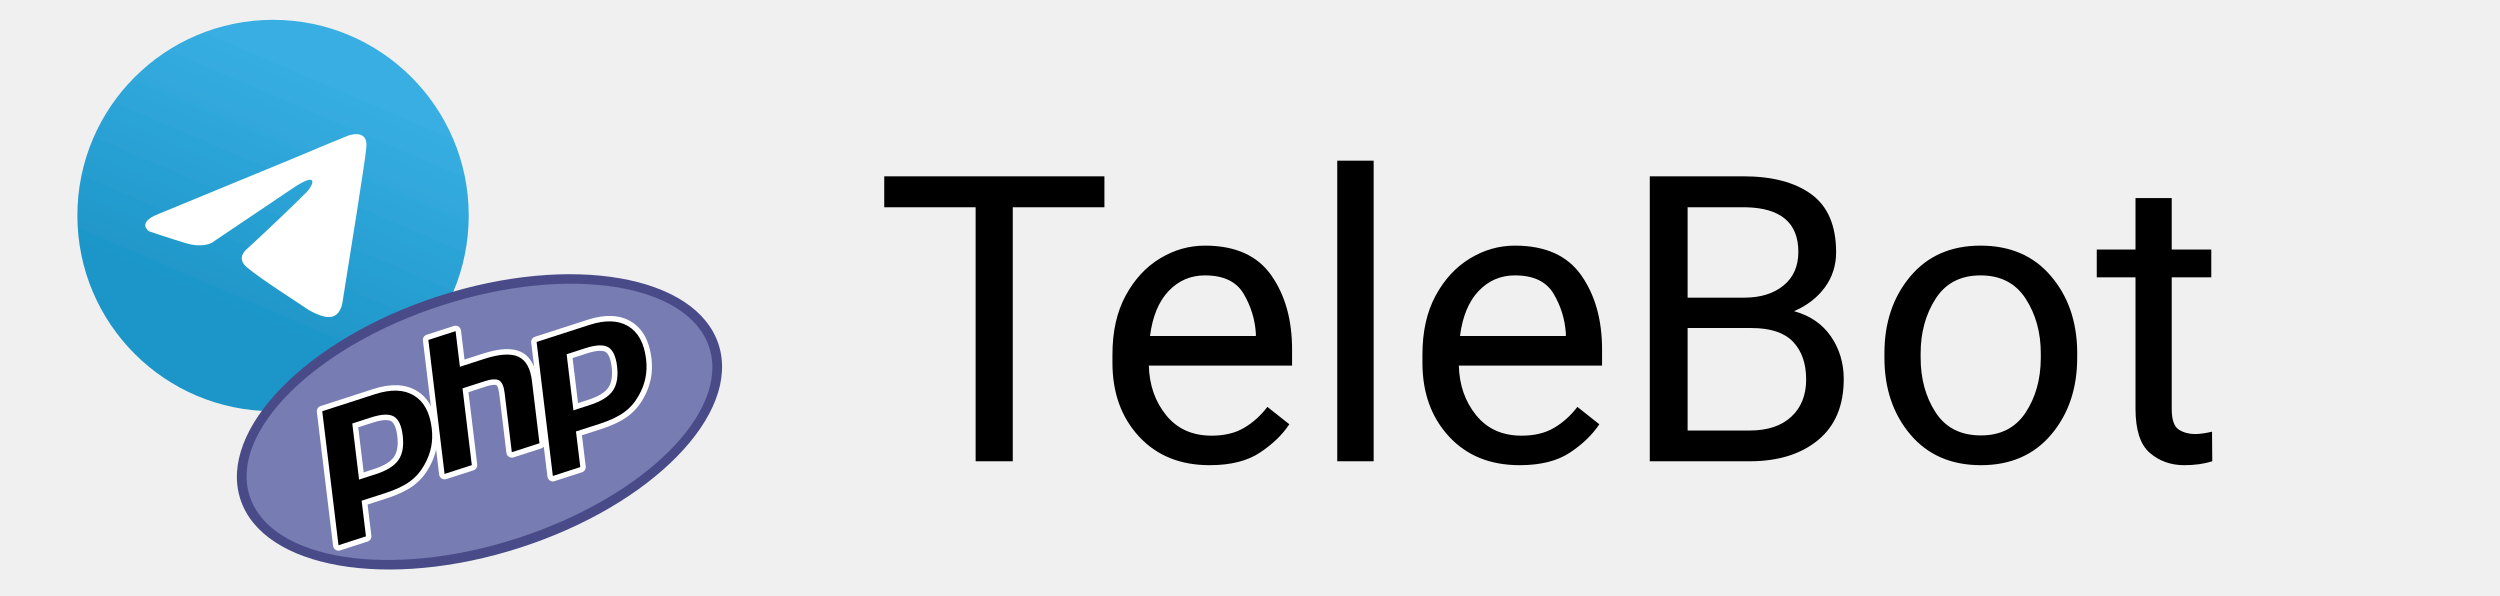
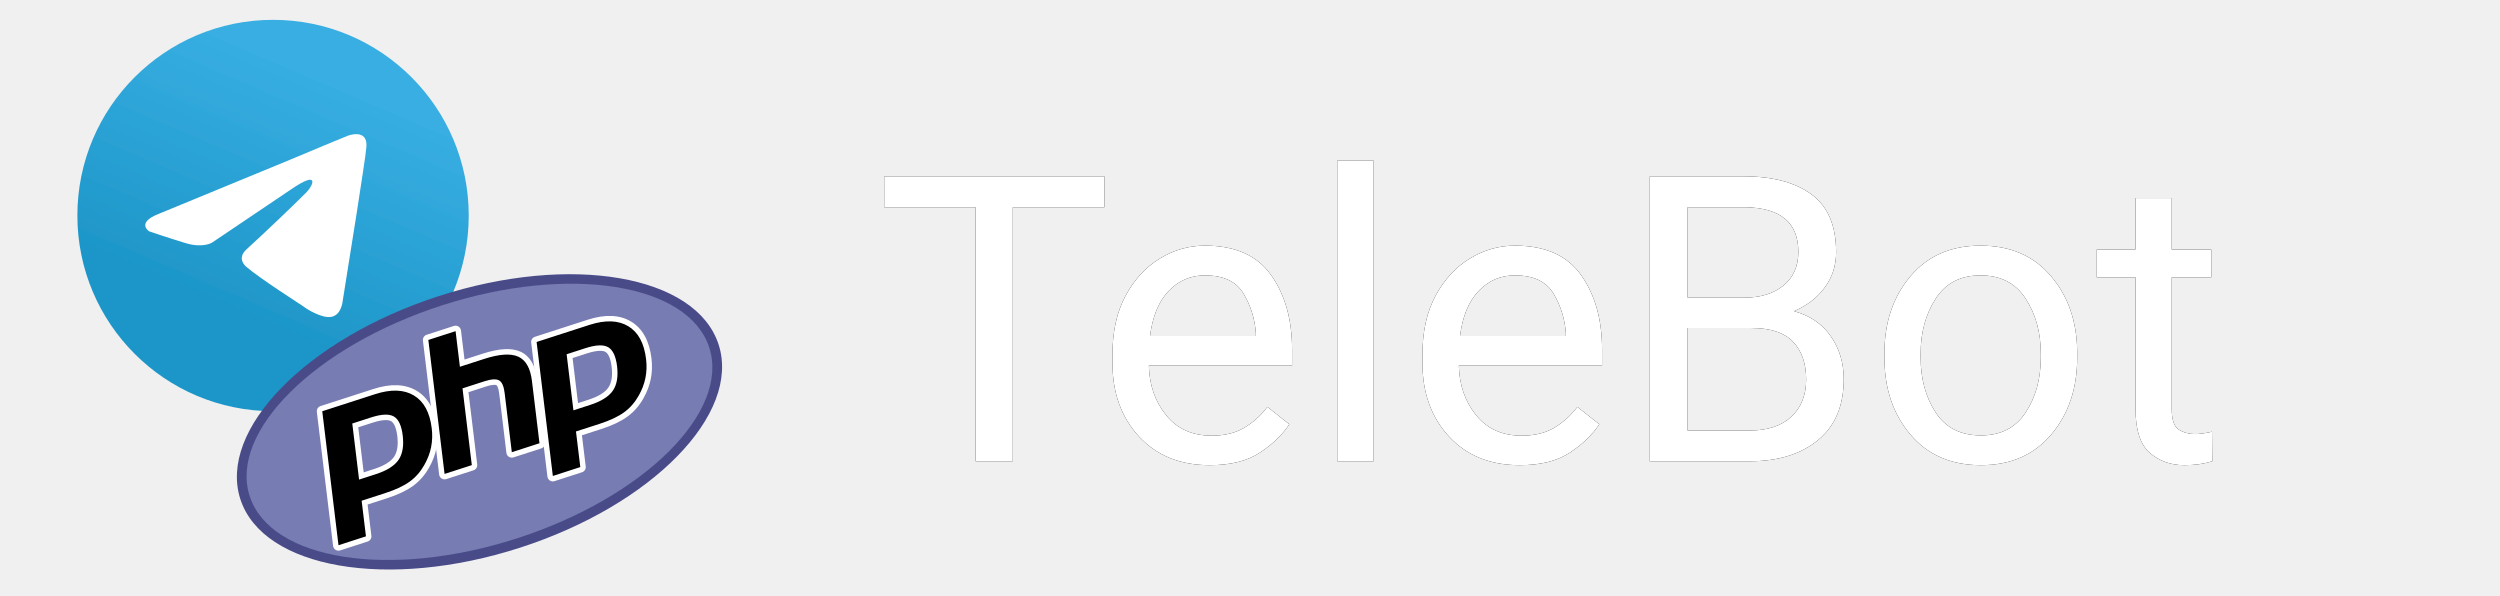
- <svg xmlns="http://www.w3.org/2000/svg" width="630" height="150">
+ <svg xmlns="http://www.w3.org/2000/svg" xmlns:html="http://www.w3.org/1999/xhtml" width="630" height="150">
+   <html:style>
+         .light { display: block; }
+         .dark { display: none; }
+         @media (prefers-color-scheme: dark) {
+             .light { display: none; }
+             .dark { display: block; }
+         }
+     </html:style>
  <defs>
    <filter id="svg_87_blur">
      <feGaussianBlur stdDeviation="0" in="SourceGraphic" />
    </filter>
    <filter id="svg_86_blur">
      <feGaussianBlur stdDeviation="0.1" in="SourceGraphic" />
    </filter>
    <filter id="svg_77_blur">
      <feGaussianBlur stdDeviation="0.1" in="SourceGraphic" />
    </filter>
  </defs>
  <g>
    <defs>
      <clipPath id="svg_63" clipPathUnits="userSpaceOnUse">
        <path id="svg_74" d="m695.431,-508.786c0,-80.323 123.787,-145.439 276.48,-145.439l0,0c152.693,0 276.481,65.116 276.481,145.439l0,0c0,80.322 -123.788,145.439 -276.481,145.439l0,0c-152.693,0 -276.48,-65.117 -276.48,-145.439" />
      </clipPath>
      <radialGradient spreadMethod="pad" r="1" id="svg_67" gradientUnits="userSpaceOnUse" gradientTransform="matrix(363.0579,0,0,-363.0579,177.52,256.3071)" fy="0" fx="0" cy="0" cx="0">
        <stop stop-color="#aeb2d5" offset="0" id="svg_73" />
        <stop stop-color="#aeb2d5" offset="0.3" id="svg_72" />
        <stop stop-color="#484c89" offset="0.75" id="svg_71" />
        <stop stop-color="#484c89" offset="1" id="svg_70" />
      </radialGradient>
      <clipPath id="svg_58" clipPathUnits="userSpaceOnUse">
        <path id="svg_69" d="m683.911,-346.786l576,0l0,-324l-576,0l0,324z" />
      </clipPath>
      <clipPath id="svg_43" clipPathUnits="userSpaceOnUse">
        <path id="svg_68" d="m683.911,-346.786l576,0l0,-324l-576,0l0,324z" />
      </clipPath>
    </defs>
    <defs>
      <linearGradient id="svg_81" x1="0.667" x2="0.417" y1="0.167" y2="0.75">
        <stop stop-color="#37aee2" offset="0" />
        <stop stop-color="#1e96c8" offset="1" />
      </linearGradient>
    </defs>
    <g id="svg_100">
-       <text filter="url(#svg_87_blur)" xml:space="preserve" text-anchor="start" font-family="Roboto, sans-serif" font-size="101" id="svg_87" y="116.241" x="220.359" stroke-width="0" stroke="#000" fill="#000000">TeleBot</text>
+       <text class="light" filter="url(#svg_87_blur)" xml:space="preserve" text-anchor="start" font-family="Roboto, sans-serif" font-size="101" id="svg_87" y="116.241" x="220.359" stroke-width="0" stroke="#000" fill="#000000">TeleBot</text>
+       <text class="dark" filter="url(#svg_87_blur)" xml:space="preserve" text-anchor="start" font-family="Roboto, sans-serif" font-size="101" id="svg_87" y="116.241" x="220.359" stroke-width="0" stroke="#000" fill="#FFFFFF">TeleBot</text>
      <g filter="url(#svg_86_blur)" id="svg_86">
        <g id="svg_83" transform="matrix(1.425132,0,0,1.425132,37.86982,63.11637) ">
          <circle id="svg_84" cy="-6.18" cx="21.71" r="34.6" fill="url(#svg_81)" />
          <path id="svg_85" d="m1.51,-6.48l23.3,-9.6c2.3,-1 10.1,-4.2 10.1,-4.2s3.6,-1.4 3.3,2c-0.1,1.4 -0.9,6.3 -1.7,11.6l-2.5,15.7s-0.2,2.3 -1.9,2.7c-1.7,0.4 -4.5,-1.4 -5,-1.8c-0.4,-0.3 -7.5,-4.8 -10.1,-7c-0.7,-0.6 -1.5,-1.8 0.1,-3.2c3.6,-3.3 7.9,-7.4 10.5,-10c1.2,-1.2 2.4,-4 -2.6,-0.6l-14.1,9.5s-1.6,1 -4.6,0.1c-3,-0.9 -6.5,-2.1 -6.5,-2.1s-2.4,-1.5 1.7,-3.1z" fill="#fff" />
        </g>
      </g>
      <g stroke="null" transform="rotate(-17.9074 120.8306,106.3095) " filter="url(#svg_77_blur)" id="svg_77">
        <g stroke="null" transform="matrix(0.22906,0,0,-0.22906,-101.7955,-10.23293) " id="svg_40">
          <g stroke="null" id="svg_61">
            <g stroke="null" id="svg_62" clip-path="url(#svg_63)">
              <g stroke="null" id="svg_64">
                <g stroke="null" id="svg_65">
                  <path fill="url(#svg_67)" id="svg_66" d="m695.431,-508.786c0,-80.323 123.787,-145.439 276.48,-145.439l0,0c152.693,0 276.481,65.116 276.481,145.439l0,0c0,80.322 -123.788,145.439 -276.481,145.439l0,0c-152.693,0 -276.48,-65.117 -276.48,-145.439" />
                </g>
              </g>
            </g>
          </g>
          <g stroke="null" id="svg_56">
            <g stroke="null" id="svg_57" clip-path="url(#svg_58)">
              <g stroke="null" id="svg_59">
                <path fill="#777bb3" fill-rule="nonzero" id="svg_60" d="m971.911,-643.426c146.729,0 265.68,60.281 265.68,134.641c0,74.359 -118.951,134.641 -265.68,134.641c-146.729,0 -265.68,-60.282 -265.68,-134.641c0,-74.36 118.951,-134.641 265.68,-134.641" />
              </g>
            </g>
          </g>
          <g stroke="null" id="svg_41">
            <g stroke="null" id="svg_42" clip-path="url(#svg_43)">
              <g stroke="null" id="svg_54">
                <path fill="#000000" fill-rule="nonzero" id="svg_55" d="m845.646,-525.479c12.065,0 21.072,2.225 26.771,6.611c5.638,4.341 9.532,11.862 11.573,22.353c1.903,9.806 1.178,16.653 -2.154,20.348c-3.407,3.774 -10.773,5.688 -21.893,5.688l-19.281,0l-10.689,-55l15.673,0zm-63.063,-67.75c-0.895,0 -1.745,0.4 -2.314,1.092c-0.57,0.691 -0.801,1.601 -0.63,2.48l28.328,145.751c0.274,1.409 1.509,2.427 2.945,2.427l61.054,0c19.188,0 33.47,-5.21 42.447,-15.487c9.025,-10.331 11.812,-24.772 8.283,-42.921c-1.436,-7.394 -3.906,-14.261 -7.341,-20.409c-3.439,-6.155 -7.984,-11.85 -13.511,-16.93c-6.616,-6.192 -14.104,-10.682 -22.236,-13.324c-8.003,-2.607 -18.281,-3.929 -30.548,-3.929l-24.722,0l-7.06,-36.322c-0.274,-1.41 -1.508,-2.428 -2.944,-2.428l-31.751,0z" />
              </g>
              <g stroke="null" id="svg_52">
                <path fill="#ffffff" fill-rule="nonzero" id="svg_53" d="m843.135,-473.479l16.808,0c13.421,0 18.083,-2.945 19.667,-4.7c2.628,-2.914 3.124,-9.058 1.435,-17.767c-1.898,-9.75 -5.416,-16.663 -10.458,-20.545c-5.162,-3.974 -13.554,-5.988 -24.941,-5.988l-12.034,0l9.523,49zm28.831,35l-61.055,0c-2.872,0 -5.341,-2.036 -5.889,-4.855l-28.328,-145.751c-0.342,-1.759 0.12,-3.578 1.259,-4.961c1.14,-1.383 2.838,-2.183 4.63,-2.183l31.75,0c2.873,0 5.342,2.036 5.89,4.855l6.588,33.895l22.249,0c12.582,0 23.174,1.372 31.479,4.077c8.541,2.775 16.399,7.48 23.354,13.984c5.752,5.292 10.49,11.232 14.08,17.657c3.591,6.427 6.171,13.594 7.668,21.302c3.715,19.104 0.697,34.402 -8.969,45.466c-9.572,10.958 -24.614,16.514 -44.706,16.514m-45.633,-90l19.313,0c12.801,0 22.336,2.411 28.601,7.234c6.266,4.824 10.492,12.875 12.688,24.157c2.101,10.832 1.144,18.476 -2.871,22.929c-4.02,4.453 -12.059,6.68 -24.121,6.68l-21.754,0l-11.856,-61m45.633,84c18.367,0 31.766,-4.82 40.188,-14.461c8.421,-9.641 10.957,-23.098 7.597,-40.375c-1.383,-7.117 -3.722,-13.624 -7.015,-19.519c-3.297,-5.899 -7.602,-11.293 -12.922,-16.184c-6.34,-5.933 -13.383,-10.161 -21.133,-12.679c-7.75,-2.525 -17.621,-3.782 -29.621,-3.782l-27.196,0l-7.531,-38.75l-31.75,0l28.328,145.75l61.055,0" />
              </g>
              <g stroke="null" id="svg_50">
                <path fill="#000000" fill-rule="nonzero" id="svg_51" d="m995.494,-554.479c-0.896,0 -1.745,0.4 -2.314,1.092c-0.571,0.691 -0.802,1.6 -0.631,2.48l12.531,64.489c1.192,6.133 0.898,10.535 -0.827,12.395c-1.056,1.137 -4.228,3.044 -13.607,3.044l-22.702,0l-15.755,-81.072c-0.274,-1.41 -1.509,-2.428 -2.945,-2.428l-31.5,0c-0.896,0 -1.745,0.4 -2.315,1.092c-0.57,0.691 -0.801,1.601 -0.63,2.48l28.328,145.751c0.274,1.409 1.509,2.427 2.945,2.427l31.5,0c0.896,0 1.745,-0.4 2.315,-1.091c0.57,-0.692 0.801,-1.601 0.63,-2.481l-6.836,-35.178l24.422,0c18.605,0 31.221,-3.28 38.569,-10.028c7.49,-6.884 9.827,-17.891 6.947,-32.719l-13.18,-67.825c-0.274,-1.41 -1.508,-2.428 -2.945,-2.428l-32,0z" />
              </g>
              <g stroke="null" id="svg_48">
                <path fill="#ffffff" fill-rule="nonzero" id="svg_49" d="m977.572,-399.729l-31.5,0c-2.873,0 -5.342,-2.036 -5.89,-4.855l-28.328,-145.751c-0.342,-1.759 0.12,-3.578 1.26,-4.961c1.14,-1.383 2.838,-2.183 4.63,-2.183l31.5,0c2.872,0 5.342,2.036 5.89,4.855l15.283,78.645l20.229,0c9.363,0 11.328,-2 11.407,-2.086c0.568,-0.611 1.315,-3.441 0.082,-9.781l-12.531,-64.489c-0.342,-1.759 0.12,-3.578 1.26,-4.961c1.14,-1.383 2.838,-2.183 4.63,-2.183l32,0c2.872,0 5.342,2.036 5.89,4.855l13.179,67.825c3.093,15.921 0.447,27.864 -7.861,35.5c-7.928,7.281 -21.208,10.82 -40.599,10.82l-20.784,0l6.143,31.605c0.341,1.759 -0.12,3.579 -1.26,4.961c-1.14,1.383 -2.838,2.184 -4.63,2.184m0,-6l-7.531,-38.75l28.062,0c17.657,0 29.836,-3.082 36.539,-9.238c6.703,-6.16 8.711,-16.141 6.032,-29.938l-13.18,-67.824l-32,0l12.531,64.488c1.426,7.336 0.902,12.34 -1.574,15.008c-2.477,2.668 -7.746,4.004 -15.805,4.004l-25.176,0l-16.226,-83.5l-31.5,0l28.328,145.75l31.5,0" />
              </g>
              <g stroke="null" id="svg_46">
                <path fill="#000000" fill-rule="nonzero" id="svg_47" d="m1093.461,-525.479c12.065,0 21.072,2.225 26.771,6.611c5.638,4.34 9.532,11.861 11.574,22.353c1.903,9.806 1.178,16.653 -2.155,20.348c-3.407,3.774 -10.773,5.688 -21.893,5.688l-19.281,0l-10.689,-55l15.673,0zm-63.062,-67.75c-0.895,0 -1.745,0.4 -2.314,1.092c-0.57,0.691 -0.802,1.601 -0.631,2.48l28.328,145.751c0.275,1.409 1.509,2.427 2.946,2.427l61.053,0c19.189,0 33.47,-5.21 42.448,-15.487c9.025,-10.33 11.811,-24.771 8.283,-42.921c-1.438,-7.394 -3.907,-14.261 -7.342,-20.409c-3.439,-6.155 -7.984,-11.85 -13.511,-16.93c-6.616,-6.192 -14.104,-10.682 -22.236,-13.324c-8.003,-2.607 -18.281,-3.929 -30.548,-3.929l-24.723,0l-7.057,-36.322c-0.275,-1.41 -1.509,-2.428 -2.946,-2.428l-31.75,0z" />
              </g>
              <g stroke="null" id="svg_44">
                <path fill="#ffffff" fill-rule="nonzero" id="svg_45" d="m1090.95,-473.479l16.808,0c13.421,0 18.083,-2.945 19.667,-4.7c2.629,-2.914 3.125,-9.058 1.435,-17.766c-1.898,-9.751 -5.417,-16.664 -10.458,-20.546c-5.162,-3.974 -13.554,-5.988 -24.941,-5.988l-12.033,0l9.522,49zm28.831,35l-61.054,0c-2.872,0 -5.341,-2.036 -5.889,-4.855l-28.328,-145.751c-0.342,-1.759 0.12,-3.578 1.259,-4.961c1.14,-1.383 2.838,-2.183 4.63,-2.183l31.75,0c2.872,0 5.342,2.036 5.89,4.855l6.587,33.895l22.249,0c12.582,0 23.174,1.372 31.479,4.077c8.541,2.775 16.401,7.481 23.356,13.986c5.752,5.291 10.488,11.23 14.078,17.655c3.591,6.427 6.171,13.594 7.668,21.302c3.715,19.105 0.697,34.403 -8.969,45.467c-9.572,10.957 -24.613,16.513 -44.706,16.513m-45.632,-90l19.312,0c12.801,0 22.336,2.411 28.601,7.234c6.267,4.824 10.492,12.875 12.688,24.157c2.102,10.832 1.145,18.476 -2.871,22.929c-4.02,4.453 -12.059,6.68 -24.121,6.68l-21.754,0l-11.855,-61m45.632,84c18.367,0 31.766,-4.82 40.188,-14.461c8.422,-9.641 10.957,-23.098 7.597,-40.375c-1.383,-7.117 -3.722,-13.624 -7.015,-19.519c-3.297,-5.899 -7.602,-11.293 -12.922,-16.184c-6.34,-5.933 -13.383,-10.161 -21.133,-12.679c-7.75,-2.525 -17.621,-3.782 -29.621,-3.782l-27.196,0l-7.53,-38.75l-31.75,0l28.328,145.75l61.054,0" />
              </g>
            </g>
          </g>
        </g>
      </g>
    </g>
  </g>
</svg>
